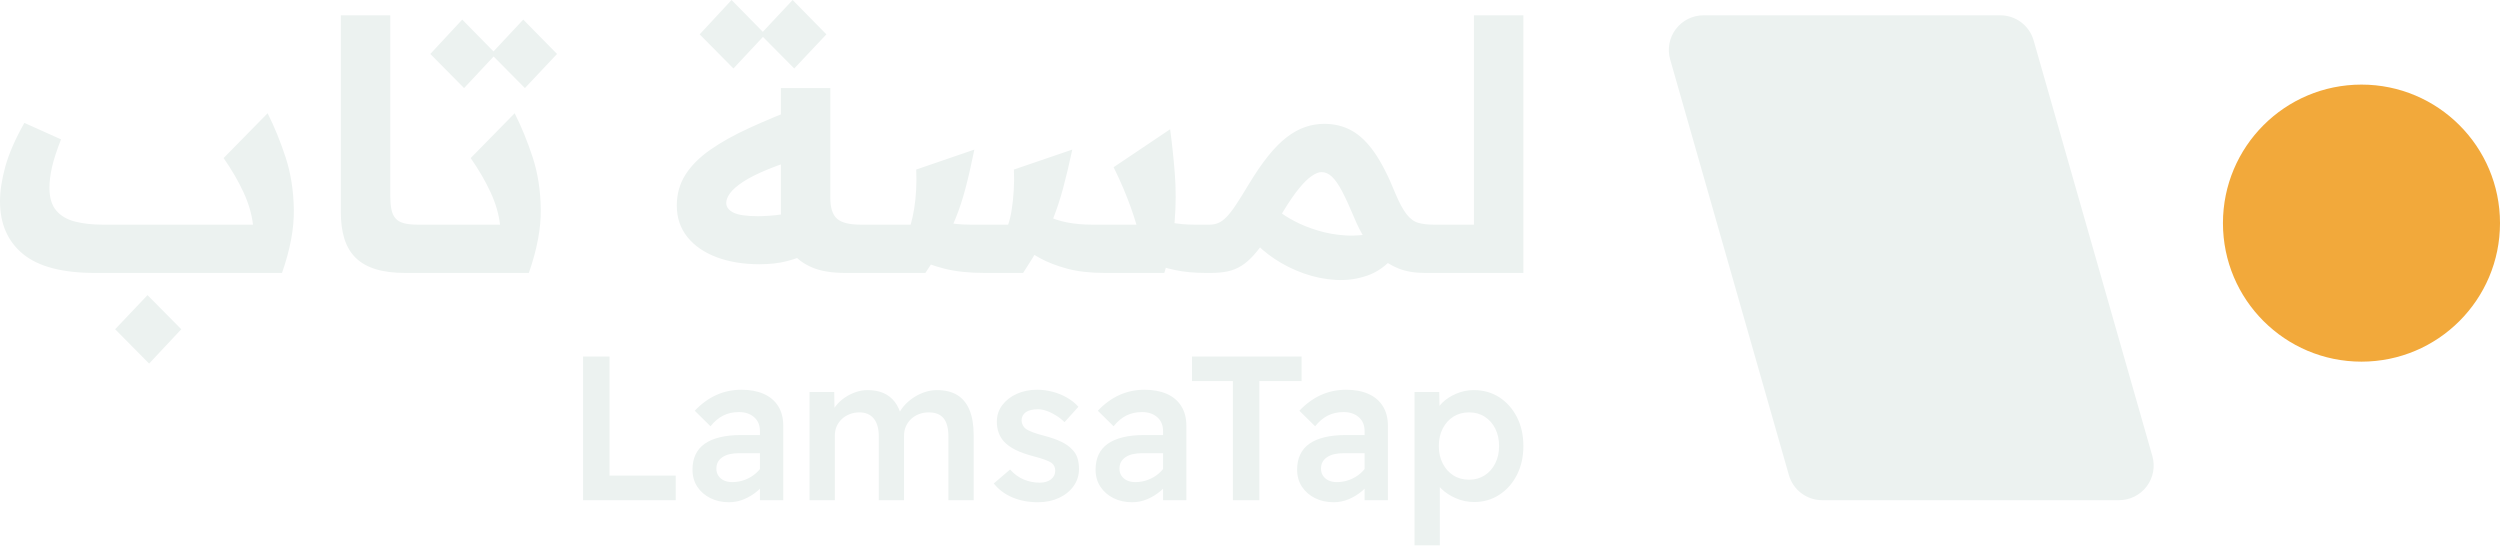
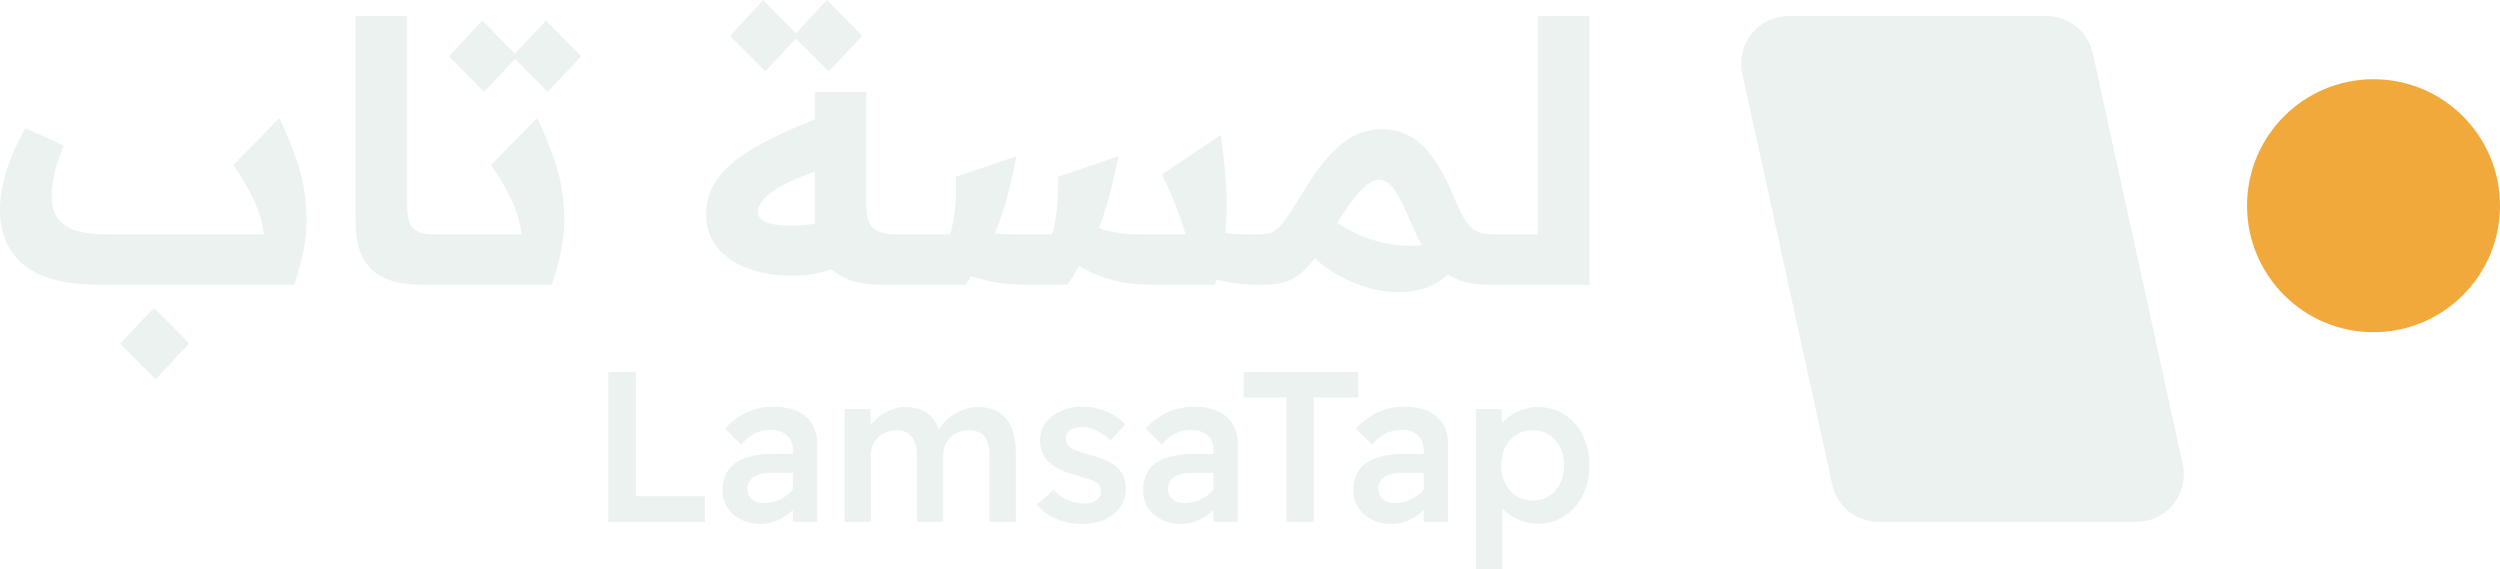
- <svg xmlns="http://www.w3.org/2000/svg" viewBox="0 -4.4 718.09 156.64" role="img">
-   <path fill="#ECF2F0" d="M27.33 74Q13.23 74 6.62 68.57Q0 63.13 0 53.4Q0 49 1.53 43.43Q3.07 37.87 7 30.9L17.53 35.63Q15.67 40.37 14.93 43.63Q14.2 46.9 14.2 49.53Q14.2 53.77 16.15 56.07Q18.1 58.37 21.57 59.25Q25.03 60.13 29.53 60.13H66.07L69.9 74ZM54.97 74V60.13H72.67Q72.13 55.53 69.92 50.77Q67.7 46 64.23 41L76.87 28.13Q79.83 34.03 82.05 40.83Q84.27 47.63 84.4 55.78Q84.53 63.93 81 74ZM54.97 60.13H55.97V74H54.97Q51.97 74 51.97 67.03Q51.97 60.13 54.97 60.13ZM42.83 100.03 33.07 90.17 42.37 80.37 52.07 90.17ZM116.43 74Q111.37 74 107.85 72.9Q104.33 71.8 102.13 69.62Q99.93 67.43 98.92 64.17Q97.9 60.9 97.9 56.6V0H112.1V51.87Q112.1 54.1 112.42 55.7Q112.73 57.3 113.57 58.28Q114.4 59.27 115.95 59.7Q117.5 60.13 120.03 60.13H123.9V74ZM123.93 74V60.13H143.63Q143.1 55.53 140.88 50.77Q138.67 46 135.2 41L147.83 28.13Q150.8 34.03 153.02 40.83Q155.23 47.63 155.33 55.78Q155.43 63.93 151.9 74ZM123.93 60.13H124.93V74H123.93Q120.93 74 120.93 67.03Q120.93 60.13 123.93 60.13ZM133.3 20.9 123.6 11.1 132.77 1.23 142.47 11.1ZM150.77 20.9 141.07 11.1 150.3 1.23 160 11.1ZM218.13 71.5Q211.27 71.5 205.9 69.5Q200.53 67.5 197.47 63.72Q194.4 59.93 194.4 54.63Q194.4 49.7 196.88 45.78Q199.37 41.87 204.05 38.6Q208.73 35.33 215.37 32.3Q222 29.27 230.23 26.1L232.47 40.23Q225.3 42.3 220.67 44.2Q216.03 46.1 213.4 47.85Q210.77 49.6 209.68 51.12Q208.6 52.63 208.6 53.87Q208.6 55.63 210.67 56.67Q212.73 57.7 217.73 57.7Q218.97 57.7 220.88 57.58Q222.8 57.47 225.2 57.08Q227.6 56.7 230.3 56L233.53 67.87Q229.63 69.67 226.15 70.58Q222.67 71.5 218.13 71.5ZM242.9 74Q236.9 74 233.22 72.4Q229.53 70.8 227.6 68.22Q225.67 65.63 224.98 62.5Q224.3 59.37 224.3 56.4V20.9H238.5V52.53Q238.5 56.67 240.4 58.4Q242.3 60.13 247.23 60.13H250.7V74ZM210.67 15.27 200.97 5.47 210.13 -4.4 219.83 5.47ZM228.13 15.27 218.43 5.47 227.67 -4.4 237.37 5.47ZM317.47 74Q311.07 74 306.52 72.77Q301.97 71.53 298.78 69.78Q295.6 68.03 293.2 66.4L300.63 57.53Q305.7 60.13 313.77 60.13H326.43Q325.6 57.37 324.72 54.93Q323.83 52.5 322.7 49.78Q321.57 47.07 319.87 43.63L336.1 32.73Q336.93 38.83 337.45 45.48Q337.97 52.13 337.4 59.23Q336.83 66.33 334.43 74ZM250.73 74V60.13H261.57Q262.17 58.1 262.58 55.55Q263 53 263.15 50.13Q263.3 47.27 263.17 44.3L279.87 38.57Q278.57 44.97 277.32 49.7Q276.07 54.43 274.5 58.28Q272.93 62.13 270.87 65.83Q268.8 69.53 265.8 74ZM282.93 74Q276.13 74 271.28 72.77Q266.43 71.53 263.35 69.85Q260.27 68.17 258.6 66.93L264.37 56.87Q267 58.4 270.68 59.27Q274.37 60.13 278.77 60.13H289.57Q290.17 58.5 290.58 55.92Q291 53.33 291.18 50.3Q291.37 47.27 291.23 44.3L308 38.57Q306.63 44.97 305.35 49.7Q304.07 54.43 302.53 58.28Q301 62.13 298.9 65.83Q296.8 69.53 293.87 74ZM346.43 74Q341.5 74 337.58 73.18Q333.67 72.37 330.67 71.05Q327.67 69.73 325.37 68.4L330.8 57.83Q332.03 58.43 333.45 58.83Q334.87 59.23 336.4 59.53Q337.93 59.83 339.63 59.98Q341.33 60.13 343.13 60.13H347.07V74ZM250.73 60.13H251.73V74H250.73Q247.73 74 247.73 67.03Q247.73 60.13 250.73 60.13ZM347.03 74V60.13H347.43Q348.83 60.13 349.98 59.63Q351.13 59.13 352.33 57.9Q353.53 56.67 355 54.45Q356.47 52.23 358.53 48.8Q361.47 43.9 364.2 40.48Q366.93 37.07 369.58 35.03Q372.23 33 374.92 32.08Q377.6 31.17 380.37 31.17Q384.73 31.17 388.23 33.1Q391.73 35.03 394.77 39.37Q397.8 43.7 400.77 51.1Q402.5 55.2 404.03 57.15Q405.57 59.1 407.42 59.62Q409.27 60.13 411.9 60.13H412.7V74H409.3Q404.93 74 401.7 72.72Q398.47 71.43 396.08 69.15Q393.7 66.87 391.97 64.03Q390.23 61.2 388.97 58.1Q387.03 53.47 385.52 50.58Q384 47.7 382.6 46.37Q381.2 45.03 379.57 45.03Q378.43 45.03 376.82 46.12Q375.2 47.2 373.17 49.67Q371.13 52.13 368.53 56.43Q365.93 60.8 363.92 63.85Q361.9 66.9 360.12 68.88Q358.33 70.87 356.53 71.98Q354.73 73.1 352.62 73.55Q350.5 74 347.7 74ZM400.27 69.43Q397 73.3 392.68 74.78Q388.37 76.27 383.67 76Q378.97 75.73 374.45 74.12Q369.93 72.5 366.15 69.98Q362.37 67.47 359.9 64.6L367.17 56.13Q368.93 57.6 371.88 59.15Q374.83 60.7 378.58 61.83Q382.33 62.97 386.55 63.23Q390.77 63.5 395.07 62.4ZM347.03 60.13H348.03V74H347.03Q344.03 74 344.03 67.03Q344.03 60.13 347.03 60.13ZM412.73 74V60.13H423.37V0H437.57V74ZM412.73 60.13H413.73V74H412.73Q409.73 74 409.73 67.03Q409.73 60.13 412.73 60.13ZM167.47 139.27V98H175.07V132.21H194.09V139.27ZM218.28 139.27V119.42Q218.28 116.88 216.6 115.42Q214.92 113.96 212.25 113.96Q209.75 113.96 207.76 114.95Q205.77 115.94 204.08 118.04L199.56 113.58Q202.35 110.62 205.71 109.08Q209.07 107.55 212.98 107.55Q216.65 107.55 219.34 108.73Q222.04 109.91 223.51 112.23Q224.98 114.55 224.98 117.95V139.27ZM209.4 139.86Q206.41 139.86 204.05 138.68Q201.68 137.5 200.29 135.41Q198.91 133.31 198.91 130.48Q198.91 128.03 199.79 126.16Q200.68 124.29 202.42 123.06Q204.15 121.84 206.78 121.2Q209.4 120.56 212.84 120.56H221.74L221.21 125.77H212.41Q210.82 125.77 209.58 126.05Q208.34 126.34 207.48 126.94Q206.61 127.54 206.19 128.34Q205.77 129.15 205.77 130.25Q205.77 131.41 206.36 132.27Q206.94 133.14 207.96 133.61Q208.97 134.08 210.3 134.08Q212.23 134.08 213.97 133.42Q215.71 132.76 217.07 131.58Q218.44 130.4 219.21 128.93L220.7 132.98Q219.46 135.02 217.66 136.55Q215.87 138.09 213.77 138.97Q211.68 139.86 209.4 139.86ZM232.53 139.27V108.2H239.62L239.72 114.49L238.54 115Q239.07 113.47 240.13 112.13Q241.2 110.79 242.66 109.8Q244.12 108.81 245.79 108.23Q247.46 107.65 249.19 107.65Q251.75 107.65 253.7 108.47Q255.66 109.3 256.99 111.01Q258.31 112.72 258.98 115.37L257.88 115.14L258.29 114.19Q259 112.82 260.17 111.63Q261.34 110.44 262.81 109.54Q264.29 108.63 265.91 108.14Q267.53 107.65 269.08 107.65Q272.64 107.65 274.98 109.08Q277.31 110.52 278.49 113.4Q279.67 116.28 279.67 120.54V139.27H272.42V121.01Q272.42 117.45 271.04 115.75Q269.65 114.05 266.76 114.05Q265.25 114.05 263.94 114.56Q262.64 115.06 261.68 115.97Q260.73 116.88 260.2 118.08Q259.67 119.28 259.67 120.74V139.27H252.42V120.91Q252.42 117.59 250.97 115.82Q249.53 114.05 246.84 114.05Q245.34 114.05 244.06 114.56Q242.77 115.06 241.82 115.95Q240.86 116.85 240.33 118.04Q239.8 119.24 239.8 120.66V139.27ZM298.14 139.86Q294.06 139.86 290.79 138.47Q287.53 137.09 285.45 134.47L290.13 130.46Q291.91 132.45 294.08 133.34Q296.24 134.24 298.69 134.24Q299.66 134.24 300.46 134Q301.27 133.76 301.87 133.3Q302.47 132.84 302.78 132.2Q303.1 131.56 303.1 130.78Q303.1 129.36 302.02 128.54Q301.47 128.16 300.21 127.68Q298.95 127.2 296.97 126.69Q293.76 125.86 291.63 124.78Q289.5 123.7 288.28 122.33Q287.3 121.19 286.82 119.79Q286.33 118.4 286.33 116.71Q286.33 114.02 287.9 111.95Q289.46 109.89 292.07 108.72Q294.69 107.55 297.87 107.55Q300.19 107.55 302.4 108.14Q304.61 108.73 306.51 109.83Q308.4 110.93 309.76 112.44L305.77 116.86Q304.69 115.78 303.35 114.95Q302.02 114.11 300.66 113.63Q299.3 113.15 298.16 113.15Q297.04 113.15 296.15 113.36Q295.26 113.56 294.66 113.99Q294.06 114.41 293.74 115.03Q293.43 115.65 293.43 116.41Q293.47 117.14 293.79 117.76Q294.12 118.38 294.71 118.83Q295.31 119.24 296.62 119.75Q297.93 120.26 299.99 120.78Q302.88 121.54 304.82 122.48Q306.75 123.41 307.89 124.63Q309.01 125.71 309.47 127.13Q309.93 128.56 309.93 130.29Q309.93 133.06 308.37 135.23Q306.81 137.4 304.15 138.63Q301.48 139.86 298.14 139.86ZM334.07 139.27V119.42Q334.07 116.88 332.39 115.42Q330.71 113.96 328.03 113.96Q325.54 113.96 323.54 114.95Q321.55 115.94 319.86 118.04L315.34 113.58Q318.13 110.62 321.49 109.08Q324.85 107.55 328.76 107.55Q332.43 107.55 335.13 108.73Q337.82 109.91 339.29 112.23Q340.77 114.55 340.77 117.95V139.27ZM325.18 139.86Q322.2 139.86 319.83 138.68Q317.46 137.5 316.08 135.41Q314.69 133.31 314.69 130.48Q314.69 128.03 315.57 126.16Q316.46 124.29 318.2 123.06Q319.94 121.84 322.56 121.2Q325.18 120.56 328.62 120.56H337.52L336.99 125.77H328.19Q326.6 125.77 325.36 126.05Q324.12 126.34 323.26 126.94Q322.39 127.54 321.97 128.34Q321.55 129.15 321.55 130.25Q321.55 131.41 322.14 132.27Q322.73 133.14 323.74 133.61Q324.75 134.08 326.09 134.08Q328.01 134.08 329.75 133.42Q331.49 132.76 332.86 131.58Q334.22 130.4 334.99 128.93L336.48 132.98Q335.24 135.02 333.45 136.55Q331.65 138.09 329.56 138.97Q327.46 139.86 325.18 139.86ZM354.13 139.27V105.05H342.38V98H373.86V105.05H361.73V139.27ZM391.96 139.27V119.42Q391.96 116.88 390.28 115.42Q388.6 113.96 385.92 113.96Q383.43 113.96 381.43 114.95Q379.44 115.94 377.75 118.04L373.23 113.58Q376.02 110.62 379.38 109.08Q382.74 107.55 386.65 107.55Q390.33 107.55 393.02 108.73Q395.71 109.91 397.18 112.23Q398.66 114.55 398.66 117.95V139.27ZM383.08 139.86Q380.09 139.86 377.72 138.68Q375.35 137.5 373.97 135.41Q372.58 133.31 372.58 130.48Q372.58 128.03 373.47 126.16Q374.35 124.29 376.09 123.06Q377.83 121.84 380.45 121.2Q383.08 120.56 386.51 120.56H395.42L394.89 125.77H386.08Q384.49 125.77 383.25 126.05Q382.01 126.34 381.15 126.94Q380.28 127.54 379.86 128.34Q379.44 129.15 379.44 130.25Q379.44 131.41 380.03 132.27Q380.62 133.14 381.63 133.61Q382.64 134.08 383.98 134.08Q385.9 134.08 387.64 133.42Q389.38 132.76 390.75 131.58Q392.11 130.4 392.88 128.93L394.37 132.98Q393.14 135.02 391.34 136.55Q389.54 138.09 387.45 138.97Q385.35 139.86 383.08 139.86ZM406.3 152.24V108.2H413.4L413.53 115.21L412.3 114.68Q412.65 112.88 414.29 111.27Q415.93 109.67 418.33 108.66Q420.73 107.65 423.32 107.65Q427.45 107.65 430.65 109.71Q433.85 111.78 435.71 115.4Q437.57 119.03 437.57 123.72Q437.57 128.34 435.73 131.98Q433.89 135.61 430.68 137.7Q427.47 139.8 423.42 139.8Q420.71 139.8 418.21 138.73Q415.72 137.66 413.99 135.97Q412.26 134.28 411.82 132.41L413.57 131.56V152.24ZM421.98 133.39Q424.5 133.39 426.43 132.15Q428.37 130.92 429.48 128.72Q430.59 126.53 430.59 123.72Q430.59 120.89 429.5 118.72Q428.41 116.55 426.47 115.3Q424.54 114.05 421.98 114.05Q419.41 114.05 417.46 115.28Q415.52 116.51 414.4 118.69Q413.28 120.87 413.28 123.72Q413.28 126.53 414.4 128.72Q415.52 130.92 417.46 132.15Q419.41 133.39 421.98 133.39ZM513.83 132.05L479.73 12.68A9.95 9.95 0 0 1 489.29 0L574.56 0A9.95 9.95 0 0 1 584.13 7.21L618.23 126.58A9.95 9.95 0 0 1 608.67 139.27L523.4 139.27A9.95 9.95 0 0 1 513.83 132.05Z" />
-   <path fill="#F2A93B" d="M638.51 59.69A39.79 39.79 0 1 0 718.09 59.69A39.79 39.79 0 1 0 638.51 59.69Z" />
+ <svg xmlns="http://www.w3.org/2000/svg" viewBox="0 -4.4 688.25 156.64" role="img">
+   <path fill="#ECF2F0" d="M27.33 74Q13.23 74 6.62 68.57Q0 63.13 0 53.4Q0 49 1.53 43.43Q3.07 37.87 7 30.9L17.53 35.63Q15.67 40.37 14.93 43.63Q14.2 46.9 14.2 49.53Q14.2 53.77 16.15 56.07Q18.1 58.37 21.57 59.25Q25.03 60.13 29.53 60.13H66.07L69.9 74ZM54.97 74V60.13H72.67Q72.13 55.53 69.92 50.77Q67.7 46 64.23 41L76.87 28.13Q79.83 34.03 82.05 40.83Q84.27 47.63 84.4 55.78Q84.53 63.93 81 74ZM54.97 60.13H55.97V74H54.97Q51.97 74 51.97 67.03Q51.97 60.13 54.97 60.13ZM42.83 100.03 33.07 90.17 42.37 80.37 52.07 90.17ZM116.43 74Q111.37 74 107.85 72.9Q104.33 71.8 102.13 69.62Q99.93 67.43 98.92 64.17Q97.9 60.9 97.9 56.6V0H112.1V51.87Q112.1 54.1 112.42 55.7Q112.73 57.3 113.57 58.28Q114.4 59.27 115.95 59.7Q117.5 60.13 120.03 60.13H123.9V74ZM123.93 74V60.13H143.63Q143.1 55.53 140.88 50.77Q138.67 46 135.2 41L147.83 28.13Q150.8 34.03 153.02 40.83Q155.23 47.63 155.33 55.78Q155.43 63.93 151.9 74ZM123.93 60.13H124.93V74H123.93Q120.93 74 120.93 67.03Q120.93 60.13 123.93 60.13ZM133.3 20.9 123.6 11.1 132.77 1.23 142.47 11.1ZM150.77 20.9 141.07 11.1 150.3 1.23 160 11.1ZM218.13 71.5Q211.27 71.5 205.9 69.5Q200.53 67.5 197.47 63.72Q194.4 59.93 194.4 54.63Q194.4 49.7 196.88 45.78Q199.37 41.87 204.05 38.6Q208.73 35.33 215.37 32.3Q222 29.27 230.23 26.1L232.47 40.23Q225.3 42.3 220.67 44.2Q216.03 46.1 213.4 47.85Q210.77 49.6 209.68 51.12Q208.6 52.63 208.6 53.87Q208.6 55.63 210.67 56.67Q212.73 57.7 217.73 57.7Q218.97 57.7 220.88 57.58Q222.8 57.47 225.2 57.08Q227.6 56.7 230.3 56L233.53 67.87Q229.63 69.67 226.15 70.58Q222.67 71.5 218.13 71.5ZM242.9 74Q236.9 74 233.22 72.4Q229.53 70.8 227.6 68.22Q225.67 65.63 224.98 62.5Q224.3 59.37 224.3 56.4V20.9H238.5V52.53Q238.5 56.67 240.4 58.4Q242.3 60.13 247.23 60.13H250.7V74ZM210.67 15.27 200.97 5.47 210.13 -4.4 219.83 5.47ZM228.13 15.27 218.43 5.47 227.67 -4.4 237.37 5.47ZM317.47 74Q311.07 74 306.52 72.77Q301.97 71.53 298.78 69.78Q295.6 68.03 293.2 66.4L300.63 57.53Q305.7 60.13 313.77 60.13H326.43Q325.6 57.37 324.72 54.93Q323.83 52.5 322.7 49.78Q321.57 47.07 319.87 43.63L336.1 32.73Q336.93 38.83 337.45 45.48Q337.97 52.13 337.4 59.23Q336.83 66.33 334.43 74ZM250.73 74V60.13H261.57Q262.17 58.1 262.58 55.55Q263 53 263.15 50.13Q263.3 47.27 263.17 44.3L279.87 38.57Q278.57 44.97 277.32 49.7Q276.07 54.43 274.5 58.28Q272.93 62.13 270.87 65.83Q268.8 69.53 265.8 74ZM282.93 74Q276.13 74 271.28 72.77Q266.43 71.53 263.35 69.85Q260.27 68.17 258.6 66.93L264.37 56.87Q267 58.4 270.68 59.27Q274.37 60.13 278.77 60.13H289.57Q290.17 58.5 290.58 55.92Q291 53.33 291.18 50.3Q291.37 47.27 291.23 44.3L308 38.57Q306.63 44.97 305.35 49.7Q304.07 54.43 302.53 58.28Q301 62.13 298.9 65.83Q296.8 69.53 293.87 74ZM346.43 74Q341.5 74 337.58 73.18Q333.67 72.37 330.67 71.05Q327.67 69.73 325.37 68.4L330.8 57.83Q332.03 58.43 333.45 58.83Q334.87 59.23 336.4 59.53Q337.93 59.83 339.63 59.98Q341.33 60.13 343.13 60.13H347.07V74ZM250.73 60.13H251.73V74H250.73Q247.73 74 247.73 67.03Q247.73 60.13 250.73 60.13ZM347.03 74V60.13H347.43Q348.83 60.13 349.98 59.63Q351.13 59.13 352.33 57.9Q353.53 56.67 355 54.45Q356.47 52.23 358.53 48.8Q361.47 43.9 364.2 40.48Q366.93 37.07 369.58 35.03Q372.23 33 374.92 32.08Q377.6 31.17 380.37 31.17Q384.73 31.17 388.23 33.1Q391.73 35.03 394.77 39.37Q397.8 43.7 400.77 51.1Q402.5 55.2 404.03 57.15Q405.57 59.1 407.42 59.62Q409.27 60.13 411.9 60.13H412.7V74H409.3Q404.93 74 401.7 72.72Q398.47 71.43 396.08 69.15Q393.7 66.87 391.97 64.03Q390.23 61.2 388.97 58.1Q387.03 53.47 385.52 50.58Q384 47.7 382.6 46.37Q381.2 45.03 379.57 45.03Q378.43 45.03 376.82 46.12Q375.2 47.2 373.17 49.67Q371.13 52.13 368.53 56.43Q365.93 60.8 363.92 63.85Q361.9 66.9 360.12 68.88Q358.33 70.87 356.53 71.98Q354.73 73.1 352.62 73.55Q350.5 74 347.7 74ZM400.27 69.43Q397 73.3 392.68 74.78Q388.37 76.27 383.67 76Q378.97 75.73 374.45 74.12Q369.93 72.5 366.15 69.98Q362.37 67.47 359.9 64.6L367.17 56.13Q368.93 57.6 371.88 59.15Q374.83 60.7 378.58 61.83Q382.33 62.97 386.55 63.23Q390.77 63.5 395.07 62.4ZM347.03 60.13H348.03V74H347.03Q344.03 74 344.03 67.03Q344.03 60.13 347.03 60.13ZM412.73 74V60.13H423.37V0H437.57V74ZM412.73 60.13H413.73V74H412.73Q409.73 74 409.73 67.03Q409.73 60.13 412.73 60.13ZM167.47 139.27V98H175.07V132.21H194.09V139.27ZM218.28 139.27V119.42Q218.28 116.88 216.6 115.42Q214.92 113.96 212.25 113.96Q209.75 113.96 207.76 114.95Q205.77 115.94 204.08 118.04L199.56 113.58Q202.35 110.62 205.71 109.08Q209.07 107.55 212.98 107.55Q216.65 107.55 219.34 108.73Q222.04 109.91 223.51 112.23Q224.98 114.55 224.98 117.95V139.27ZM209.4 139.86Q206.41 139.86 204.05 138.68Q201.68 137.5 200.29 135.41Q198.91 133.31 198.91 130.48Q198.91 128.03 199.79 126.16Q200.68 124.29 202.42 123.06Q204.15 121.84 206.78 121.2Q209.4 120.56 212.84 120.56H221.74L221.21 125.77H212.41Q210.82 125.77 209.58 126.05Q208.34 126.34 207.48 126.94Q206.61 127.54 206.19 128.34Q205.77 129.15 205.77 130.25Q205.77 131.41 206.36 132.27Q206.94 133.14 207.96 133.61Q208.97 134.08 210.3 134.08Q212.23 134.08 213.97 133.42Q215.71 132.76 217.07 131.58Q218.44 130.4 219.21 128.93L220.7 132.98Q219.46 135.02 217.66 136.55Q215.87 138.09 213.77 138.97Q211.68 139.86 209.4 139.86ZM232.53 139.27V108.2H239.62L239.72 114.49L238.54 115Q239.07 113.47 240.13 112.13Q241.2 110.79 242.66 109.8Q244.12 108.81 245.79 108.23Q247.46 107.65 249.19 107.65Q251.75 107.65 253.7 108.47Q255.66 109.3 256.99 111.01Q258.31 112.72 258.98 115.37L257.88 115.14L258.29 114.19Q259 112.82 260.17 111.63Q261.34 110.44 262.81 109.54Q264.29 108.63 265.91 108.14Q267.53 107.65 269.08 107.65Q272.64 107.65 274.98 109.08Q277.31 110.52 278.49 113.4Q279.67 116.28 279.67 120.54V139.27H272.42V121.01Q272.42 117.45 271.04 115.75Q269.65 114.05 266.76 114.05Q265.25 114.05 263.94 114.56Q262.64 115.06 261.68 115.97Q260.73 116.88 260.2 118.08Q259.67 119.28 259.67 120.74V139.27H252.42V120.91Q252.42 117.59 250.97 115.82Q249.53 114.05 246.84 114.05Q245.34 114.05 244.06 114.56Q242.77 115.06 241.82 115.95Q240.86 116.85 240.33 118.04Q239.8 119.24 239.8 120.66V139.27ZM298.14 139.86Q294.06 139.86 290.79 138.47Q287.53 137.09 285.45 134.47L290.13 130.46Q291.91 132.45 294.08 133.34Q296.24 134.24 298.69 134.24Q299.66 134.24 300.46 134Q301.27 133.76 301.87 133.3Q302.47 132.84 302.78 132.2Q303.1 131.56 303.1 130.78Q303.1 129.36 302.02 128.54Q301.47 128.16 300.21 127.68Q298.95 127.2 296.97 126.69Q293.76 125.86 291.63 124.78Q289.5 123.7 288.28 122.33Q287.3 121.19 286.82 119.79Q286.33 118.4 286.33 116.71Q286.33 114.02 287.9 111.95Q289.46 109.89 292.07 108.72Q294.69 107.55 297.87 107.55Q300.19 107.55 302.4 108.14Q304.61 108.73 306.51 109.83Q308.4 110.93 309.76 112.44L305.77 116.86Q304.69 115.78 303.35 114.95Q302.02 114.11 300.66 113.63Q299.3 113.15 298.16 113.15Q297.04 113.15 296.15 113.36Q295.26 113.56 294.66 113.99Q294.06 114.41 293.74 115.03Q293.43 115.65 293.43 116.41Q293.47 117.14 293.79 117.76Q294.12 118.38 294.71 118.83Q295.31 119.24 296.62 119.75Q297.93 120.26 299.99 120.78Q302.88 121.54 304.82 122.48Q306.75 123.41 307.89 124.63Q309.01 125.71 309.47 127.13Q309.93 128.56 309.93 130.29Q309.93 133.06 308.37 135.23Q306.81 137.4 304.15 138.63Q301.48 139.86 298.14 139.86ZM334.07 139.27V119.42Q334.07 116.88 332.39 115.42Q330.71 113.96 328.03 113.96Q325.54 113.96 323.54 114.95Q321.55 115.94 319.86 118.04L315.34 113.58Q318.13 110.62 321.49 109.08Q324.85 107.55 328.76 107.55Q332.43 107.55 335.13 108.73Q337.82 109.91 339.29 112.23Q340.77 114.55 340.77 117.95V139.27ZM325.18 139.86Q322.2 139.86 319.83 138.68Q317.46 137.5 316.08 135.41Q314.69 133.31 314.69 130.48Q314.69 128.03 315.57 126.16Q316.46 124.29 318.2 123.06Q319.94 121.84 322.56 121.2Q325.18 120.56 328.62 120.56H337.52L336.99 125.77H328.19Q326.6 125.77 325.36 126.05Q324.12 126.34 323.26 126.94Q322.39 127.54 321.97 128.34Q321.55 129.15 321.55 130.25Q321.55 131.41 322.14 132.27Q322.73 133.14 323.74 133.61Q324.75 134.08 326.09 134.08Q328.01 134.08 329.75 133.42Q331.49 132.76 332.86 131.58Q334.22 130.4 334.99 128.93L336.48 132.98Q335.24 135.02 333.45 136.55Q331.65 138.09 329.56 138.97Q327.46 139.86 325.18 139.86ZM354.13 139.27V105.05H342.38V98H373.86V105.05H361.73V139.27ZM391.96 139.27V119.42Q391.96 116.88 390.28 115.42Q388.6 113.96 385.92 113.96Q383.43 113.96 381.43 114.95Q379.44 115.94 377.75 118.04L373.23 113.58Q376.02 110.62 379.38 109.08Q382.74 107.55 386.65 107.55Q390.33 107.55 393.02 108.73Q395.71 109.91 397.18 112.23Q398.66 114.55 398.66 117.95V139.27ZM383.08 139.86Q380.09 139.86 377.72 138.68Q375.35 137.5 373.97 135.41Q372.58 133.31 372.58 130.48Q372.58 128.03 373.47 126.16Q374.35 124.29 376.09 123.06Q377.83 121.84 380.45 121.2Q383.08 120.56 386.51 120.56H395.42L394.89 125.77H386.08Q384.49 125.77 383.25 126.05Q382.01 126.34 381.15 126.94Q380.28 127.54 379.86 128.34Q379.44 129.15 379.44 130.25Q379.44 131.41 380.03 132.27Q380.62 133.14 381.63 133.61Q382.64 134.08 383.98 134.08Q385.9 134.08 387.64 133.42Q389.38 132.76 390.75 131.58Q392.11 130.4 392.88 128.93L394.37 132.98Q393.14 135.02 391.34 136.55Q389.54 138.09 387.45 138.97Q385.35 139.86 383.08 139.86ZM406.3 152.24V108.2H413.4L413.53 115.21L412.3 114.68Q412.65 112.88 414.29 111.27Q415.93 109.67 418.33 108.66Q420.73 107.65 423.32 107.65Q427.45 107.65 430.65 109.71Q433.85 111.78 435.71 115.4Q437.57 119.03 437.57 123.72Q437.57 128.34 435.73 131.98Q433.89 135.61 430.68 137.7Q427.47 139.8 423.42 139.8Q420.71 139.8 418.21 138.73Q415.72 137.66 413.99 135.97Q412.26 134.28 411.82 132.41L413.57 131.56V152.24ZM421.98 133.39Q424.5 133.39 426.43 132.15Q428.37 130.92 429.48 128.72Q430.59 126.53 430.59 123.72Q430.59 120.89 429.5 118.72Q428.41 116.55 426.47 115.3Q424.54 114.05 421.98 114.05Q419.41 114.05 417.46 115.28Q415.52 116.51 414.4 118.69Q413.28 120.87 413.28 123.72Q413.28 126.53 414.4 128.72Q415.52 130.92 417.46 132.15Q419.41 133.39 421.98 133.39ZM504.4 129L479.65 15.85A13.06 13.06 0 0 1 492.4 0L563.4 0A13.06 13.06 0 0 1 576.15 10.27L600.91 123.42A13.06 13.06 0 0 1 588.15 139.27L517.16 139.27A13.06 13.06 0 0 1 504.4 129Z" />
+   <path fill="#F2A93B" d="M618.61 52.23A34.82 34.82 0 1 0 688.25 52.23A34.82 34.82 0 1 0 618.61 52.23Z" />
</svg>
